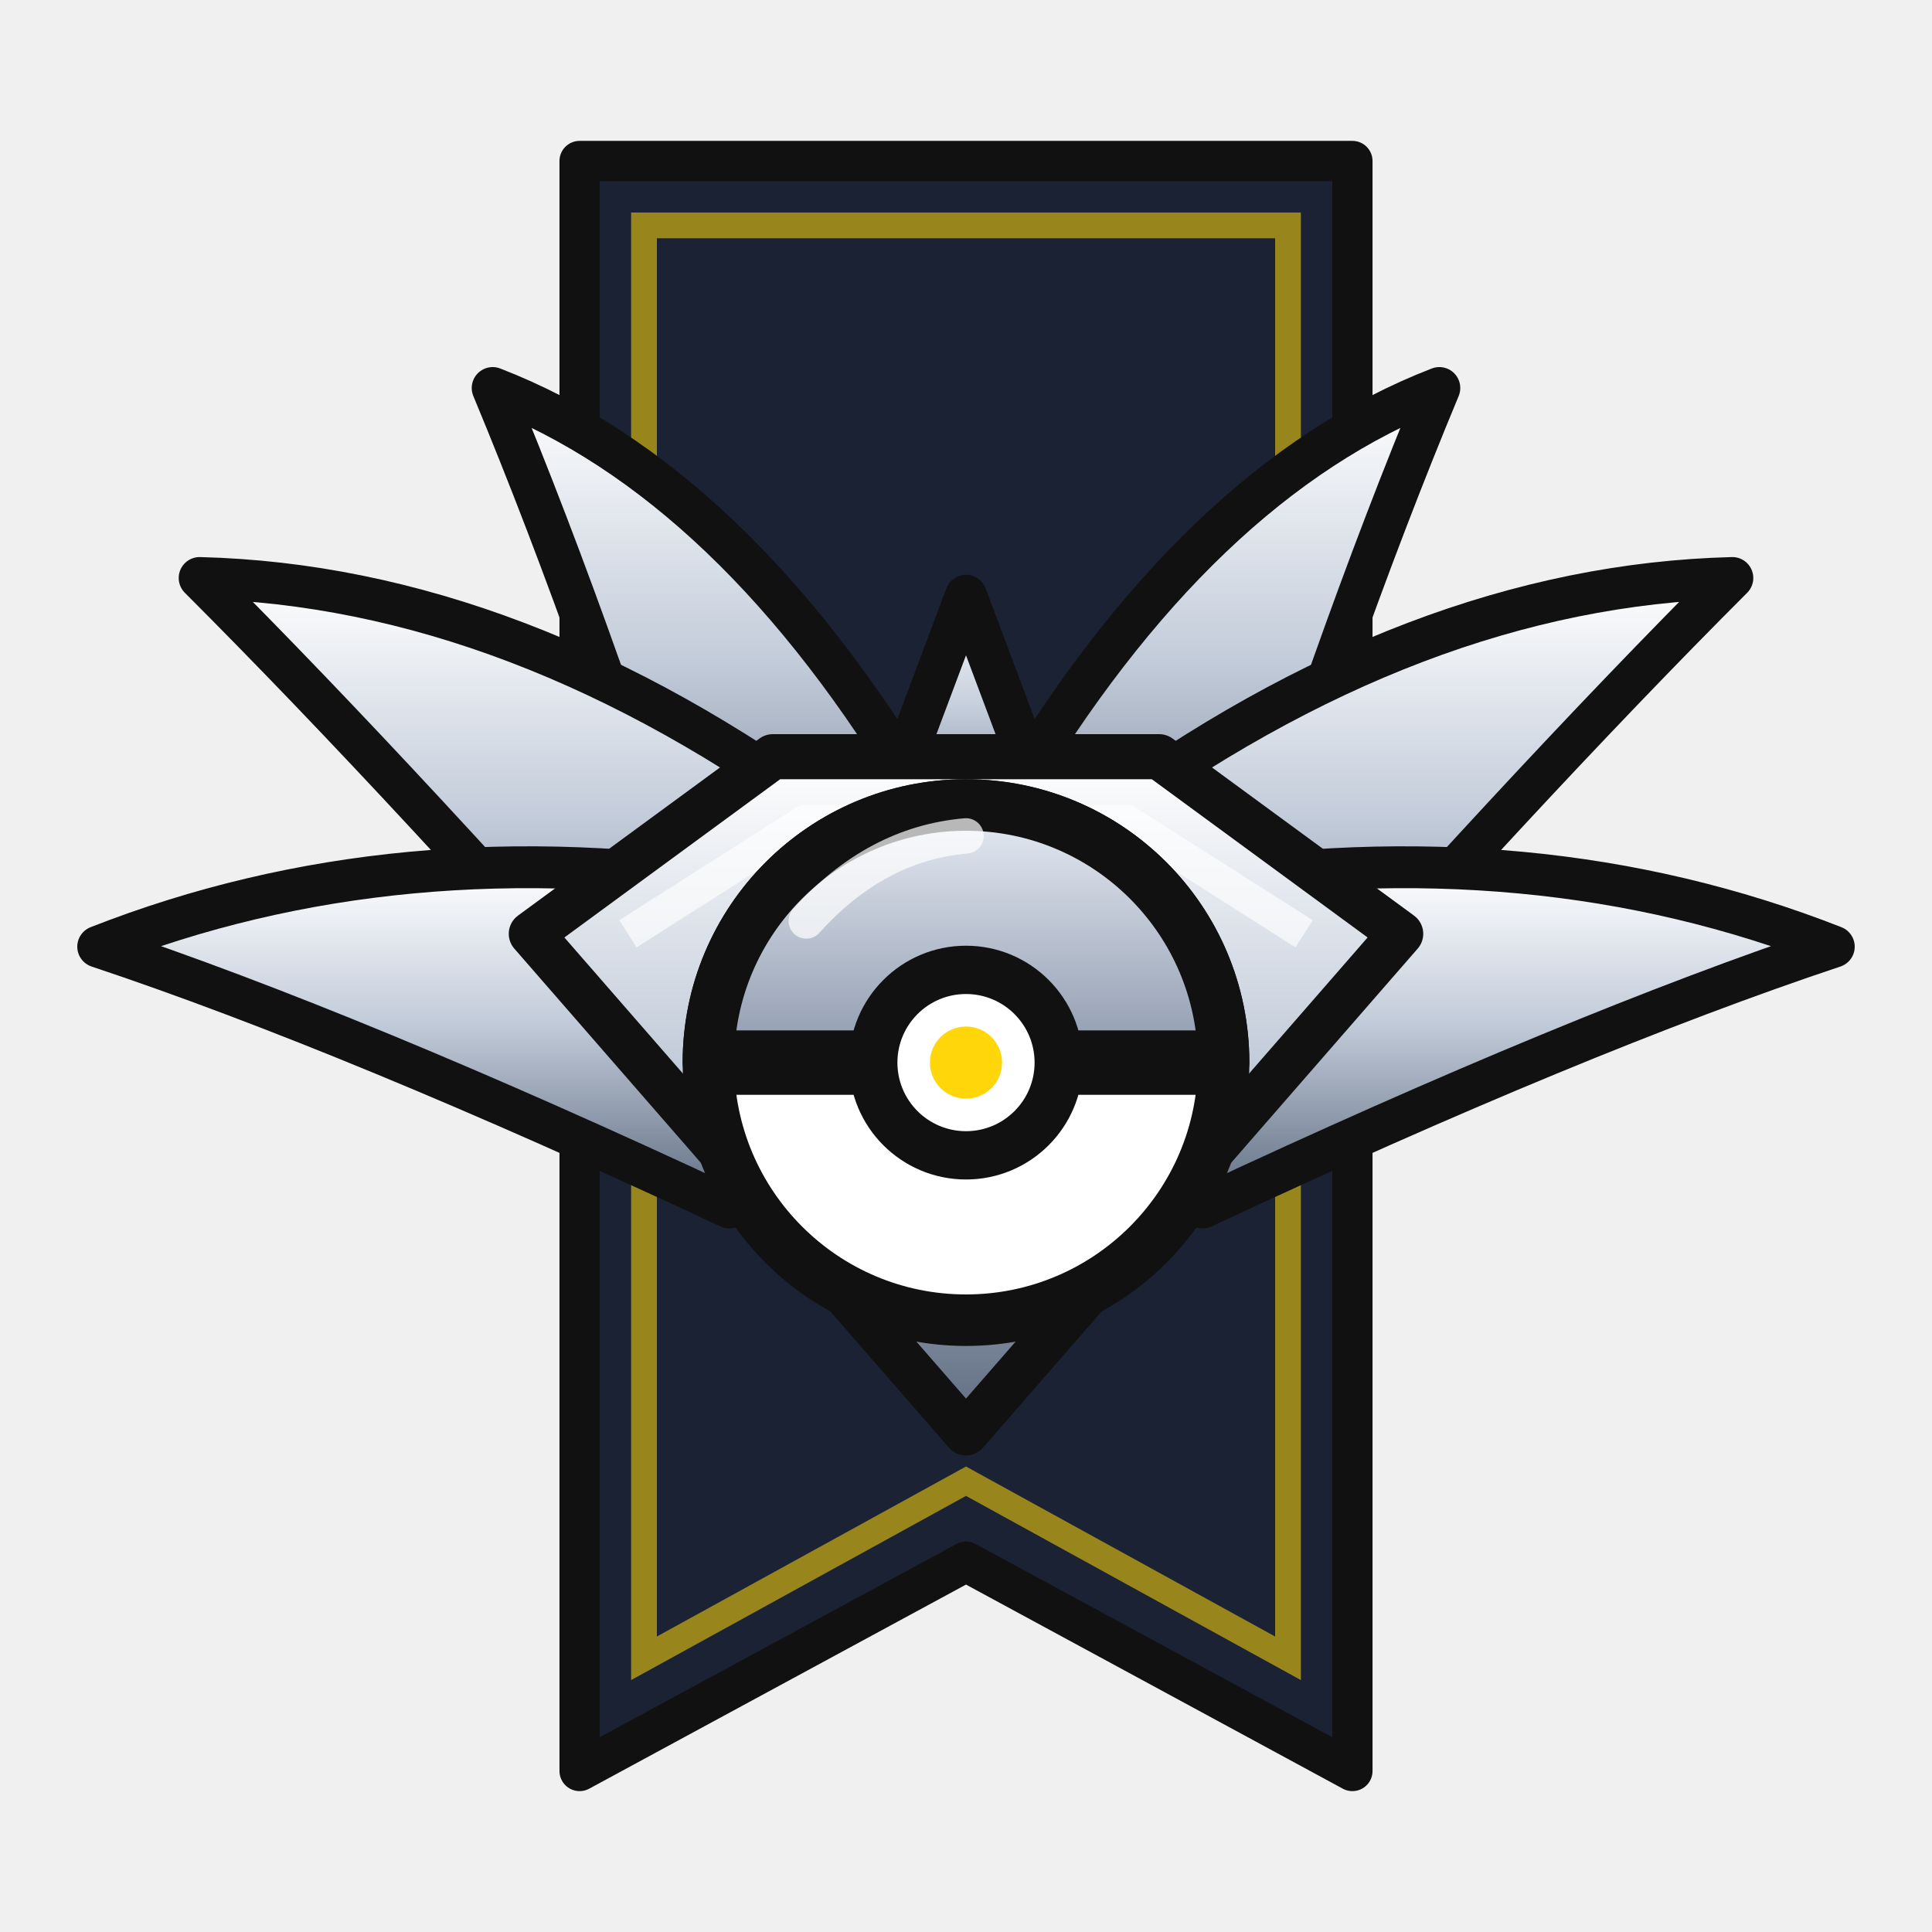
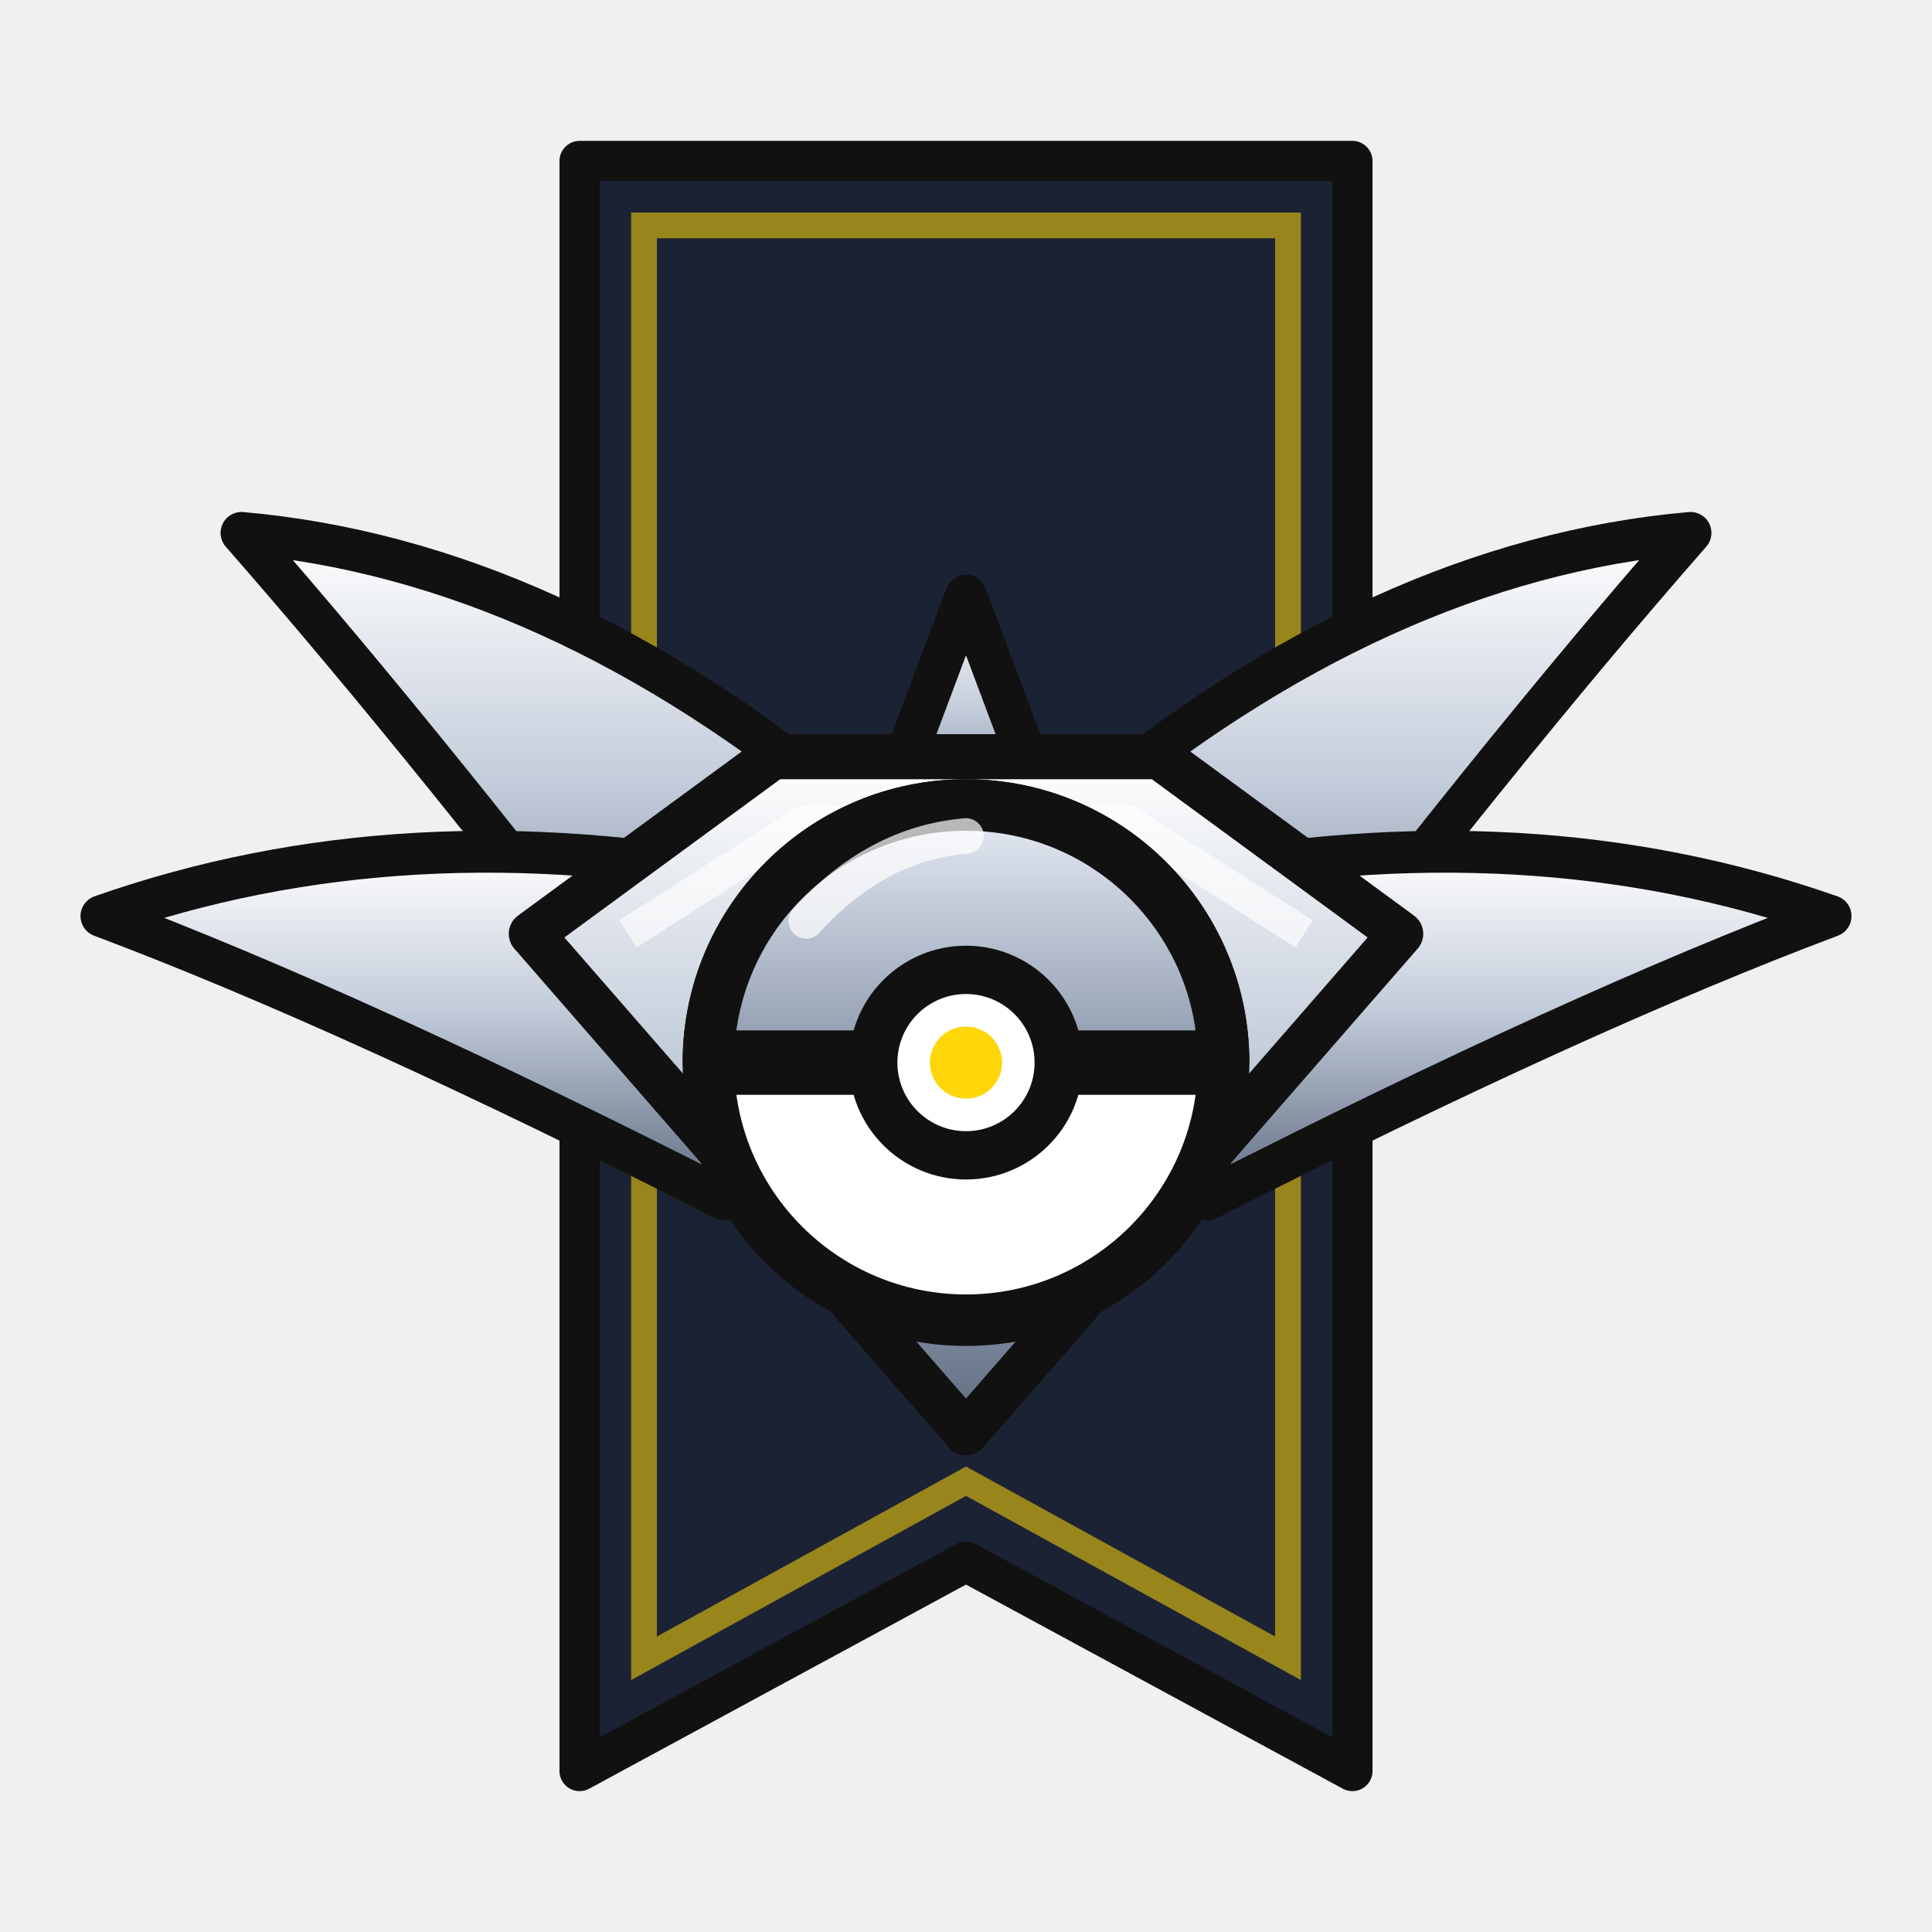
<svg xmlns="http://www.w3.org/2000/svg" viewBox="0 0 120 120" width="120" height="120">
  <defs>
    <linearGradient id="m2" x1="0" y1="0" x2="0" y2="1">
      <stop offset="0" stop-color="#FFFFFF" />
      <stop offset="0.45" stop-color="#C3CCDA" />
      <stop offset="1" stop-color="#5E6B80" />
    </linearGradient>
    <linearGradient id="t2" x1="0" y1="0" x2="0" y2="1">
      <stop offset="0" stop-color="#E8EDF5" />
      <stop offset="1" stop-color="#8C98AC" />
    </linearGradient>
  </defs>
  <path d="M36 10 H84 V110 L60 97 L36 110 Z" fill="#1B2233" stroke="#111111" stroke-width="2.5" stroke-linejoin="round" />
  <path d="M40 14 H80 V103 L60 92 L40 103 Z" fill="none" stroke="#FFD60A" stroke-opacity="0.55" stroke-width="1.6" />
  <path d="M54 53 L60 37 L66 53 Z" fill="url(#m2)" stroke="#111111" stroke-width="2.6" stroke-linejoin="round" />
-   <path d="M57.3 49.6 Q45.6 29.9 30.6 24.1 Q37.3 40.2 43.9 61.6 Z" fill="url(#m2)" stroke="#111111" stroke-width="2.6" stroke-linejoin="round" />
-   <path d="M62.7 49.6 Q74.4 29.9 89.4 24.1 Q82.7 40.2 76.1 61.6 Z" fill="url(#m2)" stroke="#111111" stroke-width="2.6" stroke-linejoin="round" />
-   <path d="M51.8 50.9 Q32.1 36.4 12.4 35.9 Q25.5 49.0 43.0 68.9 Z" fill="url(#m2)" stroke="#111111" stroke-width="2.6" stroke-linejoin="round" />
-   <path d="M68.2 50.9 Q87.9 36.4 107.6 35.9 Q94.5 49.0 77.0 68.9 Z" fill="url(#m2)" stroke="#111111" stroke-width="2.6" stroke-linejoin="round" />
-   <path d="M46.7 55.0 Q24.7 51.5 6.1 58.8 Q22.0 64.1 45.3 75.0 Z" fill="url(#m2)" stroke="#111111" stroke-width="2.6" stroke-linejoin="round" />
-   <path d="M73.3 55.0 Q95.3 51.5 113.9 58.8 Q98.0 64.1 74.7 75.0 Z" fill="url(#m2)" stroke="#111111" stroke-width="2.6" stroke-linejoin="round" />
+   <path d="M52.9 50.3 Q34.3 34.8 15.0 33.1 Q27.1 46.9 42.9 67.7 Z" fill="url(#m2)" stroke="#111111" stroke-width="2.6" stroke-linejoin="round" />
+   <path d="M67.1 50.3 Q85.7 34.8 105.0 33.1 Q92.9 46.9 77.1 67.7 Z" fill="url(#m2)" stroke="#111111" stroke-width="2.6" stroke-linejoin="round" />
+   <path d="M47.1 54.6 Q25.1 50.3 6.3 56.9 Q22.0 62.8 45.0 74.5 Z" fill="url(#m2)" stroke="#111111" stroke-width="2.6" stroke-linejoin="round" />
+   <path d="M72.9 54.6 Q94.9 50.3 113.7 56.9 Q98.0 62.8 75.0 74.5 Z" fill="url(#m2)" stroke="#111111" stroke-width="2.6" stroke-linejoin="round" />
  <path d="M53 78 L60 88 L67 78 Z" fill="url(#m2)" stroke="#111111" stroke-width="2.6" stroke-linejoin="round" />
  <path d="M33 58 L48 47 L72 47 L87 58 L60 89 Z" fill="url(#m2)" stroke="#111111" stroke-width="2.8" stroke-linejoin="round" />
  <path d="M39 58 L50 51 L70 51 L81 58" fill="none" stroke="#FFFFFF" stroke-opacity="0.65" stroke-width="2" stroke-linejoin="round" />
  <g>
    <circle cx="60" cy="66" r="16" fill="#FFFFFF" stroke="#111111" stroke-width="3.2" />
    <path d="M44 66 A16 16 0 0 1 76 66 Z" fill="url(#t2)" stroke="#111111" stroke-width="3.2" stroke-linejoin="round" />
    <path d="M45 66 H75" stroke="#111111" stroke-width="4" />
    <circle cx="60" cy="66" r="5.76" fill="#FFFFFF" stroke="#111111" stroke-width="3" />
    <circle cx="60" cy="66" r="2.24" fill="#FFD60A" />
    <path d="M50.08 57.2 Q54.4 52.4 60 51.92" fill="none" stroke="#FFFFFF" stroke-opacity="0.7" stroke-width="2.2" stroke-linecap="round" />
  </g>
</svg>
